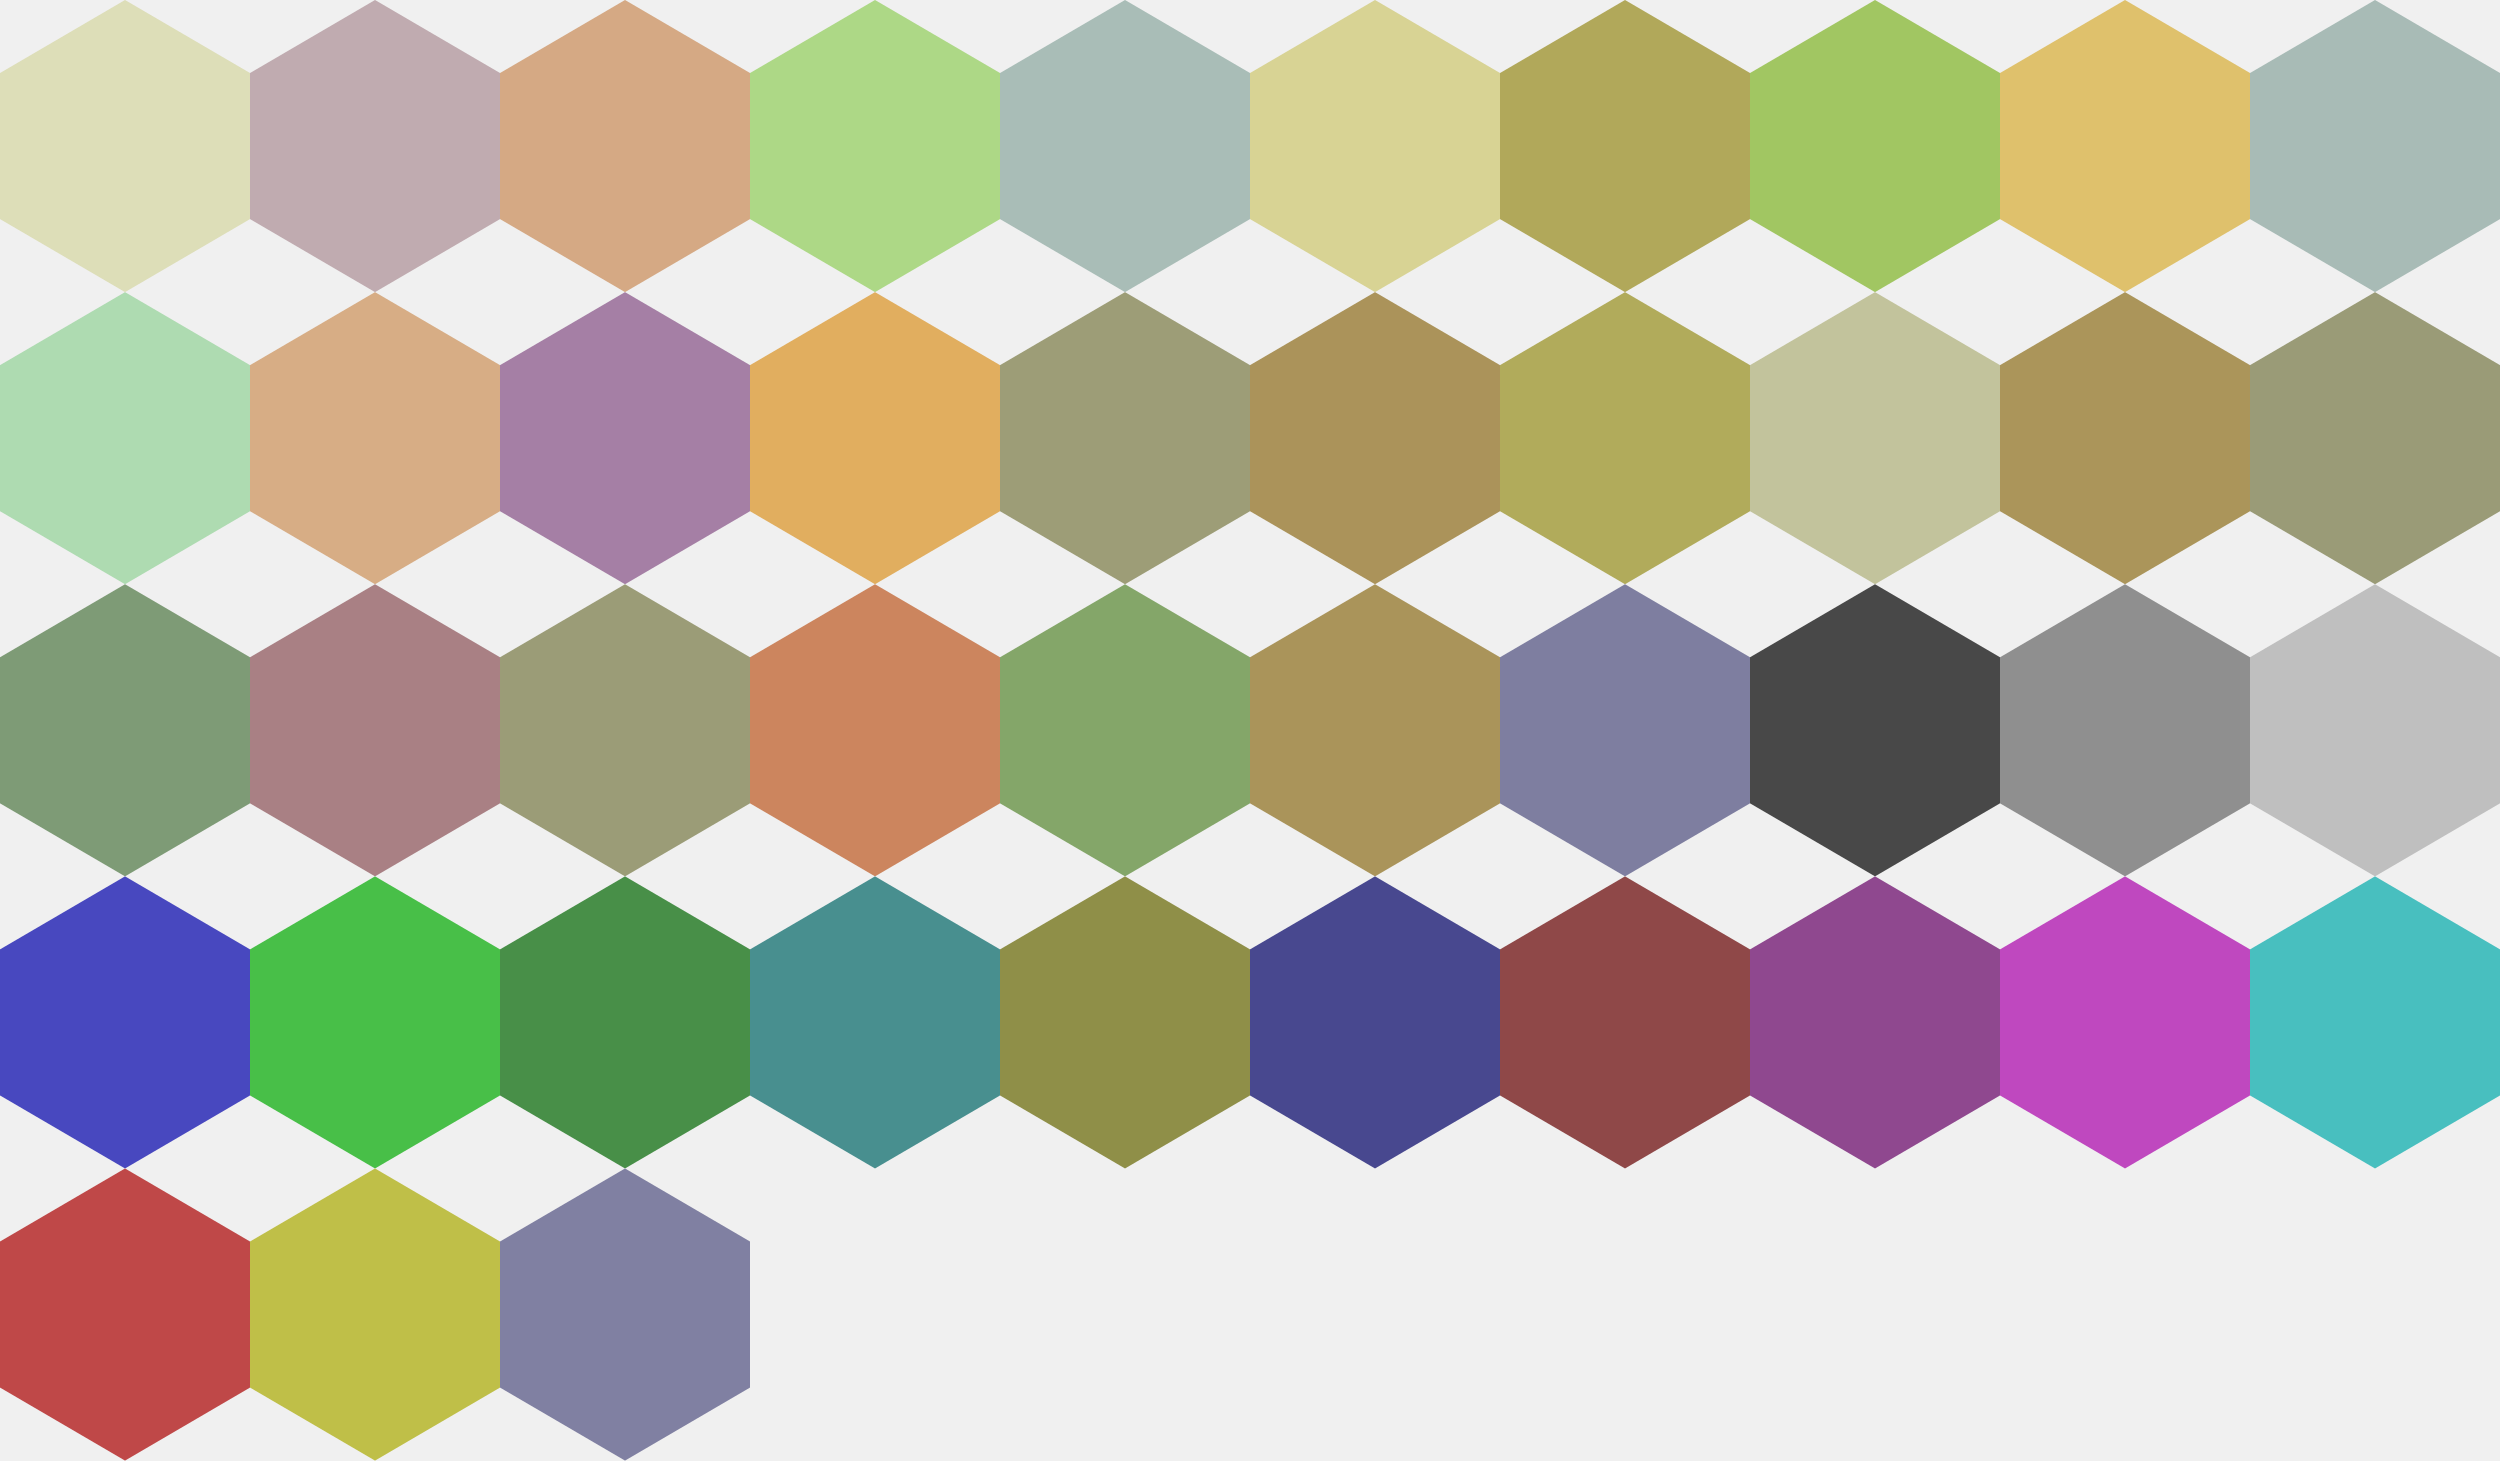
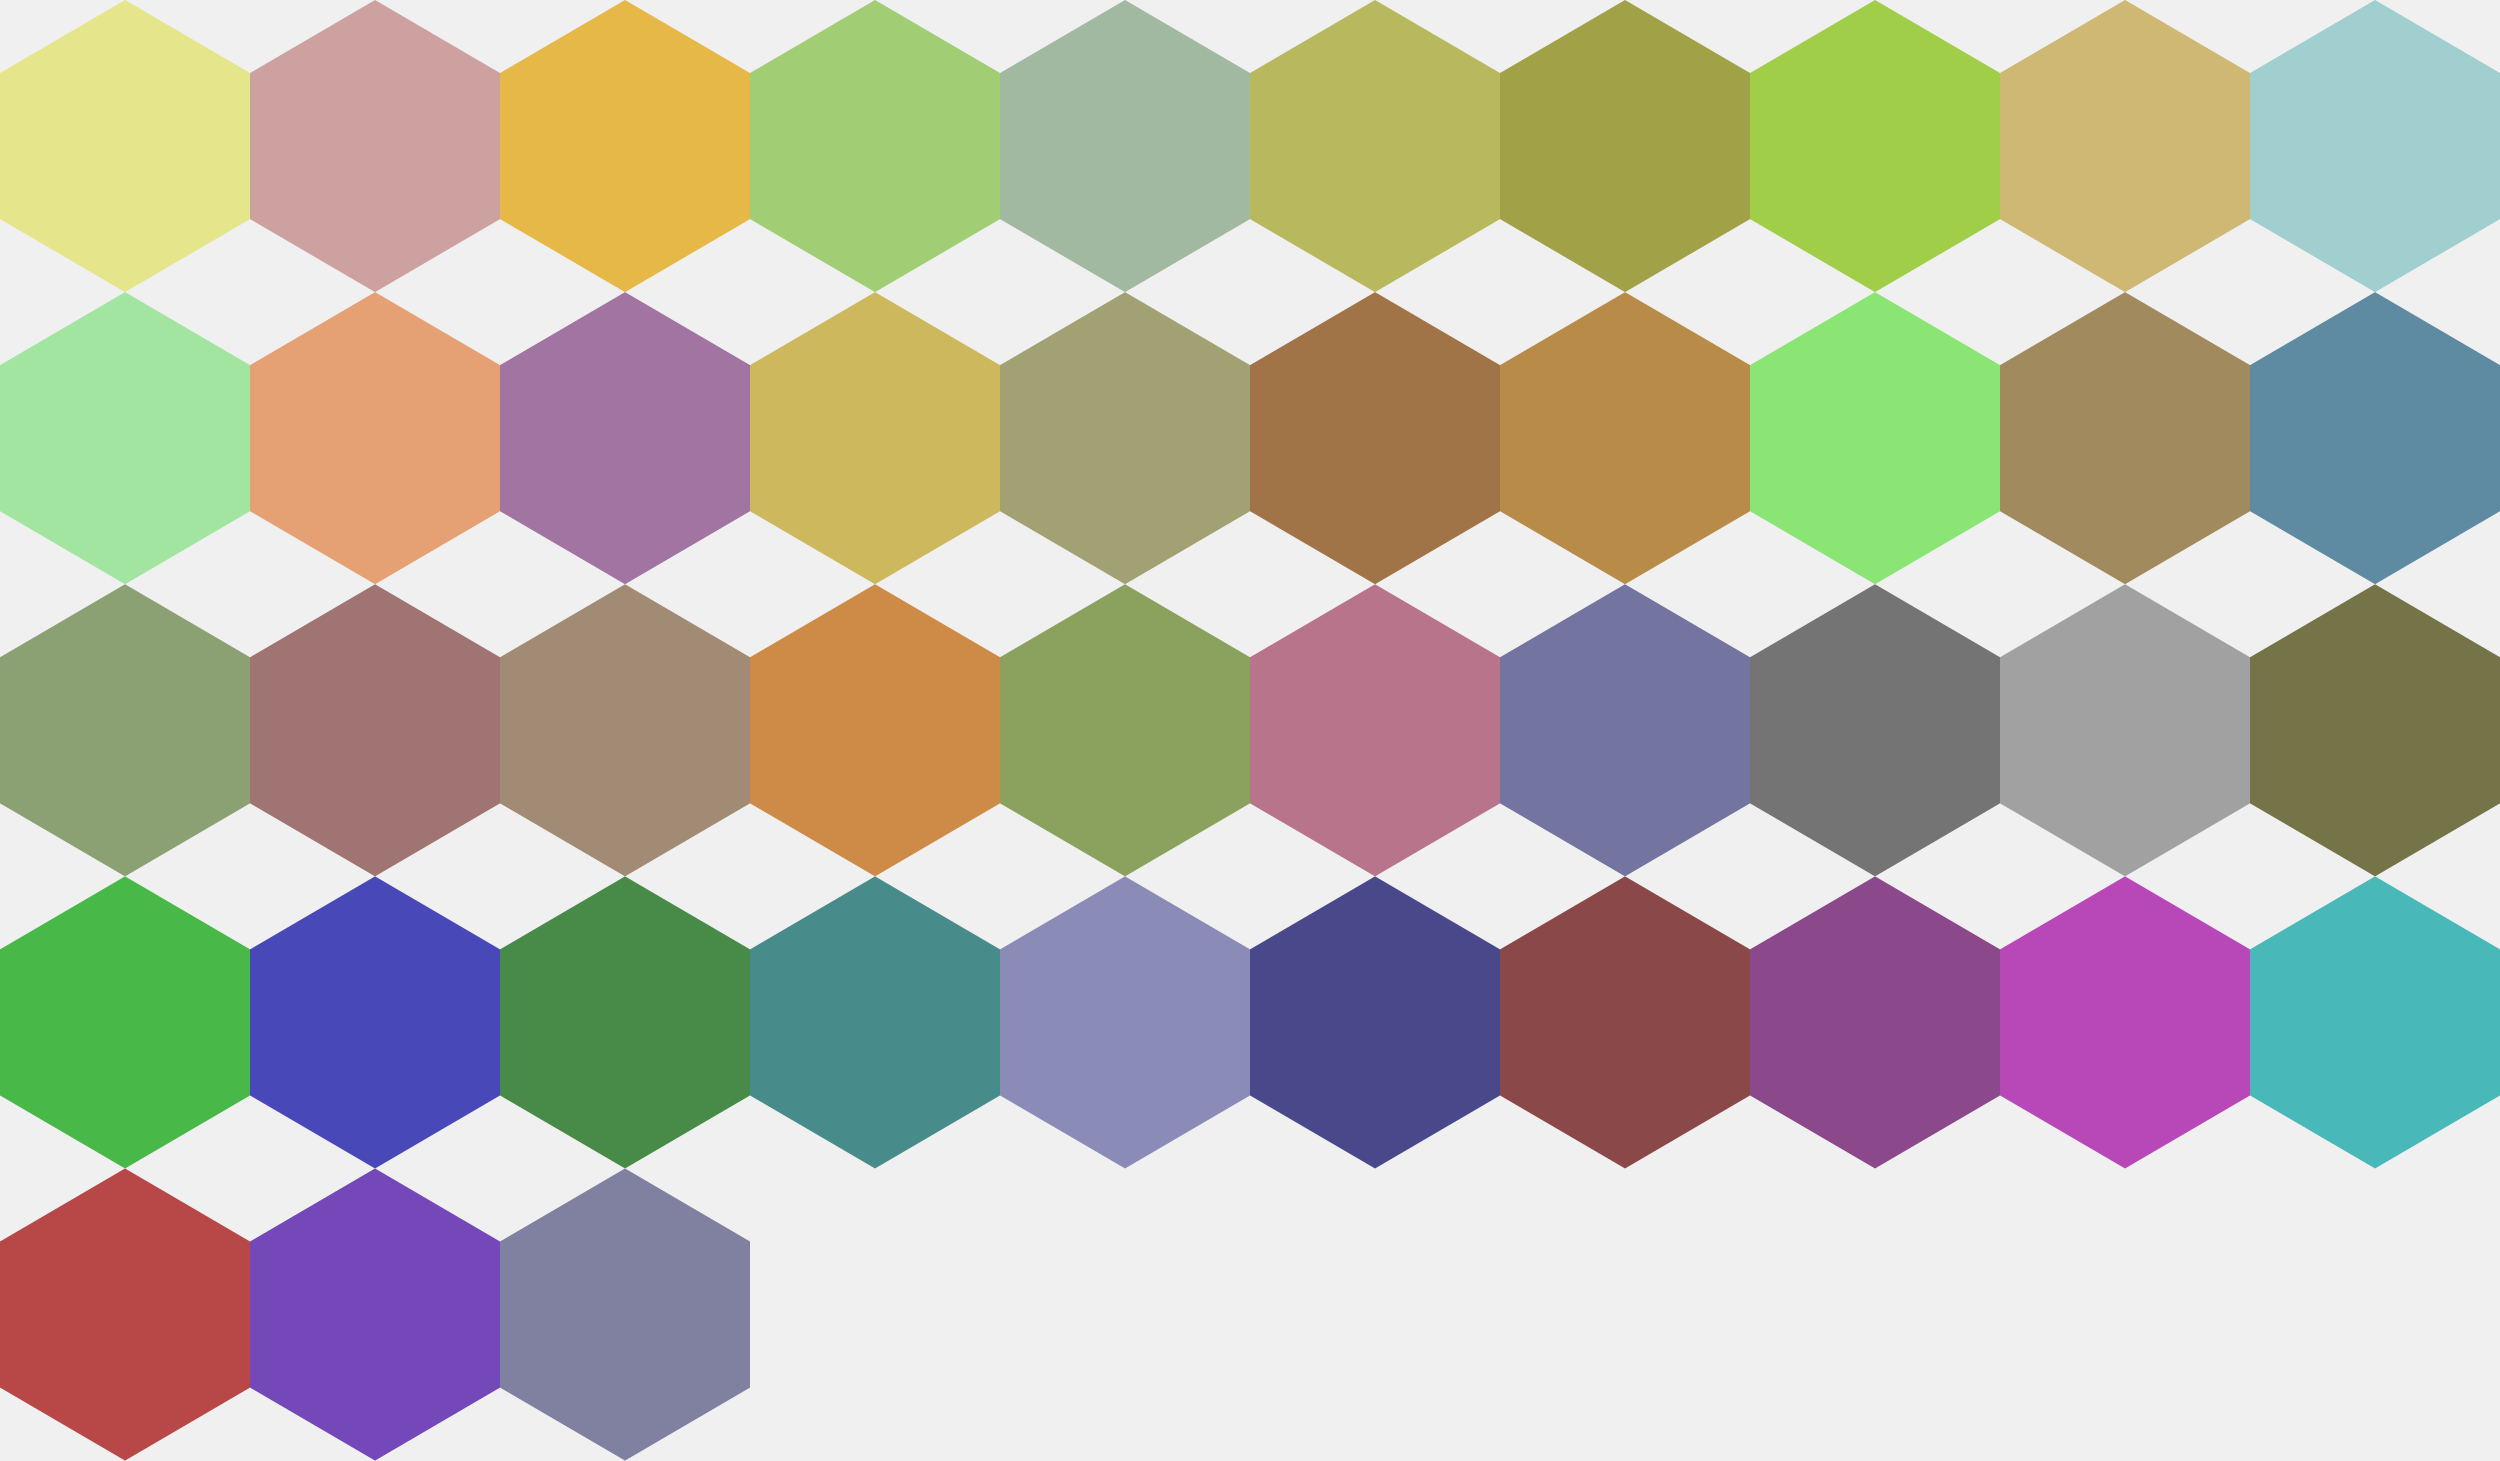
<svg xmlns="http://www.w3.org/2000/svg" width="1840" height="1075" viewBox="0 0 1840 1075" fill="none">
-   <polygon points="92.0,0.0 184.0,53.75 184.0,161.25 92.0,215.0 0.0,161.25 0.0,53.75" fill="#D5D6A0" fill-opacity="0.7" stroke="#FFF" storke-opacity="0" stroke-width="0" stroke-linejoin="round" />
-   <polygon points="276.0,0.0 368.0,53.75 368.0,161.25 276.0,215.0 184.0,161.25 184.0,53.75" fill="#AB8D95" fill-opacity="0.7" stroke="#FFF" storke-opacity="0" stroke-width="0" stroke-linejoin="round" />
-   <polygon points="460.0,0.0 552.0,53.75 552.0,161.25 460.0,215.0 368.0,161.25 368.0,53.75" fill="#C98B56" fill-opacity="0.7" stroke="#FFF" storke-opacity="0" stroke-width="0" stroke-linejoin="round" />
-   <polygon points="644.0,0.0 736.0,53.75 736.0,161.25 644.0,215.0 552.0,161.25 552.0,53.75" fill="#90CD59" fill-opacity="0.7" stroke="#FFF" storke-opacity="0" stroke-width="0" stroke-linejoin="round" />
-   <polygon points="828.0,0.0 920.0,53.75 920.0,161.25 828.0,215.0 736.0,161.25 736.0,53.75" fill="#8BA79E" fill-opacity="0.7" stroke="#FFF" storke-opacity="0" stroke-width="0" stroke-linejoin="round" />
-   <polygon points="1012.0,0.0 1104.0,53.75 1104.0,161.25 1012.0,215.0 920.0,161.25 920.0,53.75" fill="#CEC76D" fill-opacity="0.7" stroke="#FFF" storke-opacity="0" stroke-width="0" stroke-linejoin="round" />
-   <polygon points="1196.0,0.0 1288.0,53.75 1288.0,161.25 1196.0,215.0 1104.0,161.25 1104.0,53.75" fill="#968A1B" fill-opacity="0.7" stroke="#FFF" storke-opacity="0" stroke-width="0" stroke-linejoin="round" />
-   <polygon points="1380.0,0.0 1472.0,53.75 1472.0,161.25 1380.0,215.0 1288.0,161.25 1288.0,53.75" fill="#7FB426" fill-opacity="0.7" stroke="#FFF" storke-opacity="0" stroke-width="0" stroke-linejoin="round" />
-   <polygon points="1564.0,0.0 1656.0,53.75 1656.0,161.25 1564.0,215.0 1472.0,161.25 1472.0,53.75" fill="#D8AD34" fill-opacity="0.7" stroke="#FFF" storke-opacity="0" stroke-width="0" stroke-linejoin="round" />
-   <polygon points="1748.0,0.0 1840.0,53.75 1840.0,161.25 1748.0,215.0 1656.0,161.25 1656.0,53.75" fill="#8AA59D" fill-opacity="0.7" stroke="#FFF" storke-opacity="0" stroke-width="0" stroke-linejoin="round" />
-   <polygon points="92.0,215.0 184.0,268.75 184.0,376.25 92.0,430.0 0.0,376.25 0.0,268.75" fill="#92D296" fill-opacity="0.7" stroke="#FFF" storke-opacity="0" stroke-width="0" stroke-linejoin="round" />
-   <polygon points="276.0,215.0 368.0,268.75 368.0,376.25 276.0,430.0 184.0,376.25 184.0,268.75" fill="#CC9058" fill-opacity="0.7" stroke="#FFF" storke-opacity="0" stroke-width="0" stroke-linejoin="round" />
-   <polygon points="460.0,215.0 552.0,268.75 552.0,376.25 460.0,430.0 368.0,376.25 368.0,268.75" fill="#854F85" fill-opacity="0.7" stroke="#FFF" storke-opacity="0" stroke-width="0" stroke-linejoin="round" />
-   <polygon points="644.0,215.0 736.0,268.75 736.0,376.25 644.0,430.0 552.0,376.25 552.0,268.75" fill="#DA9221" fill-opacity="0.7" stroke="#FFF" storke-opacity="0" stroke-width="0" stroke-linejoin="round" />
-   <polygon points="828.0,215.0 920.0,268.75 920.0,376.25 828.0,430.0 736.0,376.25 736.0,268.75" fill="#797A44" fill-opacity="0.7" stroke="#FFF" storke-opacity="0" stroke-width="0" stroke-linejoin="round" />
-   <polygon points="1012.0,215.0 1104.0,268.75 1104.0,376.25 1012.0,430.0 920.0,376.25 920.0,268.75" fill="#8E6C1B" fill-opacity="0.7" stroke="#FFF" storke-opacity="0" stroke-width="0" stroke-linejoin="round" />
-   <polygon points="1196.0,215.0 1288.0,268.75 1288.0,376.25 1196.0,430.0 1104.0,376.25 1104.0,268.75" fill="#968E1C" fill-opacity="0.7" stroke="#FFF" storke-opacity="0" stroke-width="0" stroke-linejoin="round" />
-   <polygon points="1380.0,215.0 1472.0,268.75 1472.0,376.25 1380.0,430.0 1288.0,376.25 1288.0,268.75" fill="#AEB078" fill-opacity="0.7" stroke="#FFF" storke-opacity="0" stroke-width="0" stroke-linejoin="round" />
-   <polygon points="1564.0,215.0 1656.0,268.75 1656.0,376.25 1564.0,430.0 1472.0,376.25 1472.0,268.75" fill="#8E6E1B" fill-opacity="0.7" stroke="#FFF" storke-opacity="0" stroke-width="0" stroke-linejoin="round" />
-   <polygon points="1748.0,215.0 1840.0,268.75 1840.0,376.25 1748.0,430.0 1656.0,376.25 1656.0,268.75" fill="#767743" fill-opacity="0.7" stroke="#FFF" storke-opacity="0" stroke-width="0" stroke-linejoin="round" />
-   <polygon points="92.0,430.0 184.0,483.75 184.0,591.25 92.0,645.0 0.0,591.25 0.0,483.75" fill="#4E7742" fill-opacity="0.7" stroke="#FFF" storke-opacity="0" stroke-width="0" stroke-linejoin="round" />
-   <polygon points="276.0,430.0 368.0,483.75 368.0,591.25 276.0,645.0 184.0,591.25 184.0,483.75" fill="#8B5156" fill-opacity="0.7" stroke="#FFF" storke-opacity="0" stroke-width="0" stroke-linejoin="round" />
-   <polygon points="460.0,430.0 552.0,483.75 552.0,591.25 460.0,645.0 368.0,591.25 368.0,483.75" fill="#777844" fill-opacity="0.7" stroke="#FFF" storke-opacity="0" stroke-width="0" stroke-linejoin="round" />
-   <polygon points="644.0,430.0 736.0,483.75 736.0,591.25 644.0,645.0 552.0,591.25 552.0,483.75" fill="#BC5820" fill-opacity="0.7" stroke="#FFF" storke-opacity="0" stroke-width="0" stroke-linejoin="round" />
-   <polygon points="828.0,430.0 920.0,483.75 920.0,591.25 828.0,645.0 736.0,591.25 736.0,483.75" fill="#56872F" fill-opacity="0.7" stroke="#FFF" storke-opacity="0" stroke-width="0" stroke-linejoin="round" />
-   <polygon points="1012.0,430.0 1104.0,483.75 1104.0,591.25 1012.0,645.0 920.0,591.25 920.0,483.75" fill="#8C6D1A" fill-opacity="0.7" stroke="#FFF" storke-opacity="0" stroke-width="0" stroke-linejoin="round" />
-   <polygon points="1196.0,430.0 1288.0,483.75 1288.0,591.25 1196.0,645.0 1104.0,591.25 1104.0,483.75" fill="#4D4D7E" fill-opacity="0.7" stroke="#FFF" storke-opacity="0" stroke-width="0" stroke-linejoin="round" />
-   <polygon points="1380.0,430.0 1472.0,483.75 1472.0,591.25 1380.0,645.0 1288.0,591.25 1288.0,483.75" fill="#000000" fill-opacity="0.7" stroke="#FFF" storke-opacity="0" stroke-width="0" stroke-linejoin="round" />
-   <polygon points="1564.0,430.0 1656.0,483.75 1656.0,591.25 1564.0,645.0 1472.0,591.25 1472.0,483.75" fill="#666666" fill-opacity="0.7" stroke="#FFF" storke-opacity="0" stroke-width="0" stroke-linejoin="round" />
-   <polygon points="1748.0,430.0 1840.0,483.75 1840.0,591.25 1748.0,645.0 1656.0,591.25 1656.0,483.75" fill="#AAAAAA" fill-opacity="0.7" stroke="#FFF" storke-opacity="0" stroke-width="0" stroke-linejoin="round" />
-   <polygon points="92.0,645.0 184.0,698.75 184.0,806.25 92.0,860.0 0.0,806.25 0.0,698.75" fill="#0000AA" fill-opacity="0.7" stroke="#FFF" storke-opacity="0" stroke-width="0" stroke-linejoin="round" />
-   <polygon points="276.0,645.0 368.0,698.75 368.0,806.25 276.0,860.0 184.0,806.25 184.0,698.75" fill="#00AA00" fill-opacity="0.7" stroke="#FFF" storke-opacity="0" stroke-width="0" stroke-linejoin="round" />
-   <polygon points="460.0,645.0 552.0,698.75 552.0,806.25 460.0,860.0 368.0,806.25 368.0,698.75" fill="#006600" fill-opacity="0.7" stroke="#FFF" storke-opacity="0" stroke-width="0" stroke-linejoin="round" />
-   <polygon points="644.0,645.0 736.0,698.75 736.0,806.25 644.0,860.0 552.0,806.25 552.0,698.75" fill="#006666" fill-opacity="0.7" stroke="#FFF" storke-opacity="0" stroke-width="0" stroke-linejoin="round" />
-   <polygon points="828.0,645.0 920.0,698.75 920.0,806.25 828.0,860.0 736.0,806.25 736.0,698.75" fill="#666600" fill-opacity="0.7" stroke="#FFF" storke-opacity="0" stroke-width="0" stroke-linejoin="round" />
-   <polygon points="1012.0,645.0 1104.0,698.75 1104.0,806.25 1012.0,860.0 920.0,806.25 920.0,698.75" fill="#000066" fill-opacity="0.7" stroke="#FFF" storke-opacity="0" stroke-width="0" stroke-linejoin="round" />
-   <polygon points="1196.0,645.0 1288.0,698.75 1288.0,806.25 1196.0,860.0 1104.0,806.25 1104.0,698.75" fill="#660000" fill-opacity="0.7" stroke="#FFF" storke-opacity="0" stroke-width="0" stroke-linejoin="round" />
-   <polygon points="1380.0,645.0 1472.0,698.75 1472.0,806.25 1380.0,860.0 1288.0,806.25 1288.0,698.75" fill="#660066" fill-opacity="0.7" stroke="#FFF" storke-opacity="0" stroke-width="0" stroke-linejoin="round" />
-   <polygon points="1564.0,645.0 1656.0,698.75 1656.0,806.25 1564.0,860.0 1472.0,806.25 1472.0,698.75" fill="#AA00AA" fill-opacity="0.7" stroke="#FFF" storke-opacity="0" stroke-width="0" stroke-linejoin="round" />
-   <polygon points="1748.0,645.0 1840.0,698.75 1840.0,806.25 1748.0,860.0 1656.0,806.25 1656.0,698.75" fill="#00AAAA" fill-opacity="0.7" stroke="#FFF" storke-opacity="0" stroke-width="0" stroke-linejoin="round" />
-   <polygon points="92.0,860.0 184.0,913.75 184.0,1021.25 92.0,1075.0 0.0,1021.25 0.0,913.75" fill="#AA0000" fill-opacity="0.7" stroke="#FFF" storke-opacity="0" stroke-width="0" stroke-linejoin="round" />
-   <polygon points="276.0,860.0 368.0,913.75 368.0,1021.25 276.0,1075.0 184.0,1021.25 184.0,913.75" fill="#AAAA00" fill-opacity="0.7" stroke="#FFF" storke-opacity="0" stroke-width="0" stroke-linejoin="round" />
-   <polygon points="460.0,860.0 552.0,913.75 552.0,1021.25 460.0,1075.0 368.0,1021.25 368.0,913.75" fill="#515181" fill-opacity="0.7" stroke="#FFF" storke-opacity="0" stroke-width="0" stroke-linejoin="round" />
+   <polygon points="92.0,0.0 184.0,53.75 184.0,161.25 92.0,215.0 0.0,161.25 0.0,53.75" fill="#E0E060" fill-opacity="0.7" stroke="#FFF" storke-opacity="0" stroke-width="0" stroke-linejoin="round" />
+   <polygon points="276.0,0.0 368.0,53.75 368.0,161.25 276.0,215.0 184.0,161.25 184.0,53.75" fill="#C08080" fill-opacity="0.7" stroke="#FFF" storke-opacity="0" stroke-width="0" stroke-linejoin="round" />
+   <polygon points="460.0,0.0 552.0,53.75 552.0,161.25 460.0,215.0 368.0,161.25 368.0,53.75" fill="#E0A000" fill-opacity="0.7" stroke="#FFF" storke-opacity="0" stroke-width="0" stroke-linejoin="round" />
+   <polygon points="644.0,0.0 736.0,53.75 736.0,161.25 644.0,215.0 552.0,161.25 552.0,53.75" fill="#80C040" fill-opacity="0.7" stroke="#FFF" storke-opacity="0" stroke-width="0" stroke-linejoin="round" />
+   <polygon points="828.0,0.0 920.0,53.75 920.0,161.25 828.0,215.0 736.0,161.25 736.0,53.75" fill="#80A080" fill-opacity="0.7" stroke="#FFF" storke-opacity="0" stroke-width="0" stroke-linejoin="round" />
+   <polygon points="1012.0,0.0 1104.0,53.75 1104.0,161.25 1012.0,215.0 920.0,161.25 920.0,53.75" fill="#A0A020" fill-opacity="0.7" stroke="#FFF" storke-opacity="0" stroke-width="0" stroke-linejoin="round" />
+   <polygon points="1196.0,0.0 1288.0,53.75 1288.0,161.25 1196.0,215.0 1104.0,161.25 1104.0,53.75" fill="#808000" fill-opacity="0.7" stroke="#FFF" storke-opacity="0" stroke-width="0" stroke-linejoin="round" />
+   <polygon points="1380.0,0.0 1472.0,53.75 1472.0,161.25 1380.0,215.0 1288.0,161.25 1288.0,53.75" fill="#80C000" fill-opacity="0.7" stroke="#FFF" storke-opacity="0" stroke-width="0" stroke-linejoin="round" />
+   <polygon points="1564.0,0.0 1656.0,53.75 1656.0,161.25 1564.0,215.0 1472.0,161.25 1472.0,53.75" fill="#C0A040" fill-opacity="0.7" stroke="#FFF" storke-opacity="0" stroke-width="0" stroke-linejoin="round" />
+   <polygon points="1748.0,0.0 1840.0,53.75 1840.0,161.25 1748.0,215.0 1656.0,161.25 1656.0,53.75" fill="#80C0C0" fill-opacity="0.7" stroke="#FFF" storke-opacity="0" stroke-width="0" stroke-linejoin="round" />
+   <polygon points="92.0,215.0 184.0,268.75 184.0,376.25 92.0,430.0 0.0,376.25 0.0,268.75" fill="#80E080" fill-opacity="0.7" stroke="#FFF" storke-opacity="0" stroke-width="0" stroke-linejoin="round" />
+   <polygon points="276.0,215.0 368.0,268.75 368.0,376.25 276.0,430.0 184.0,376.25 184.0,268.75" fill="#E08040" fill-opacity="0.7" stroke="#FFF" storke-opacity="0" stroke-width="0" stroke-linejoin="round" />
+   <polygon points="460.0,215.0 552.0,268.75 552.0,376.25 460.0,430.0 368.0,376.25 368.0,268.75" fill="#804080" fill-opacity="0.7" stroke="#FFF" storke-opacity="0" stroke-width="0" stroke-linejoin="round" />
+   <polygon points="644.0,215.0 736.0,268.75 736.0,376.25 644.0,430.0 552.0,376.25 552.0,268.75" fill="#C0A020" fill-opacity="0.7" stroke="#FFF" storke-opacity="0" stroke-width="0" stroke-linejoin="round" />
+   <polygon points="828.0,215.0 920.0,268.75 920.0,376.25 828.0,430.0 736.0,376.25 736.0,268.75" fill="#808040" fill-opacity="0.7" stroke="#FFF" storke-opacity="0" stroke-width="0" stroke-linejoin="round" />
+   <polygon points="1012.0,215.0 1104.0,268.75 1104.0,376.25 1012.0,430.0 920.0,376.25 920.0,268.75" fill="#804000" fill-opacity="0.7" stroke="#FFF" storke-opacity="0" stroke-width="0" stroke-linejoin="round" />
+   <polygon points="1196.0,215.0 1288.0,268.75 1288.0,376.25 1196.0,430.0 1104.0,376.25 1104.0,268.75" fill="#A06000" fill-opacity="0.7" stroke="#FFF" storke-opacity="0" stroke-width="0" stroke-linejoin="round" />
+   <polygon points="1380.0,215.0 1472.0,268.75 1472.0,376.25 1380.0,430.0 1288.0,376.25 1288.0,268.75" fill="#60E040" fill-opacity="0.7" stroke="#FFF" storke-opacity="0" stroke-width="0" stroke-linejoin="round" />
+   <polygon points="1564.0,215.0 1656.0,268.75 1656.0,376.25 1564.0,430.0 1472.0,376.25 1472.0,268.75" fill="#806020" fill-opacity="0.7" stroke="#FFF" storke-opacity="0" stroke-width="0" stroke-linejoin="round" />
+   <polygon points="1748.0,215.0 1840.0,268.75 1840.0,376.25 1748.0,430.0 1656.0,376.25 1656.0,268.75" fill="#206080" fill-opacity="0.7" stroke="#FFF" storke-opacity="0" stroke-width="0" stroke-linejoin="round" />
+   <polygon points="92.0,430.0 184.0,483.75 184.0,591.25 92.0,645.0 0.0,591.25 0.0,483.75" fill="#608040" fill-opacity="0.7" stroke="#FFF" storke-opacity="0" stroke-width="0" stroke-linejoin="round" />
+   <polygon points="276.0,430.0 368.0,483.75 368.0,591.25 276.0,645.0 184.0,591.25 184.0,483.75" fill="#804040" fill-opacity="0.7" stroke="#FFF" storke-opacity="0" stroke-width="0" stroke-linejoin="round" />
+   <polygon points="460.0,430.0 552.0,483.75 552.0,591.25 460.0,645.0 368.0,591.25 368.0,483.75" fill="#806040" fill-opacity="0.7" stroke="#FFF" storke-opacity="0" stroke-width="0" stroke-linejoin="round" />
+   <polygon points="644.0,430.0 736.0,483.75 736.0,591.25 644.0,645.0 552.0,591.25 552.0,483.75" fill="#C06000" fill-opacity="0.7" stroke="#FFF" storke-opacity="0" stroke-width="0" stroke-linejoin="round" />
+   <polygon points="828.0,430.0 920.0,483.75 920.0,591.25 828.0,645.0 736.0,591.25 736.0,483.75" fill="#608020" fill-opacity="0.7" stroke="#FFF" storke-opacity="0" stroke-width="0" stroke-linejoin="round" />
+   <polygon points="1012.0,430.0 1104.0,483.75 1104.0,591.25 1012.0,645.0 920.0,591.25 920.0,483.75" fill="#A04060" fill-opacity="0.7" stroke="#FFF" storke-opacity="0" stroke-width="0" stroke-linejoin="round" />
+   <polygon points="1196.0,430.0 1288.0,483.75 1288.0,591.25 1196.0,645.0 1104.0,591.25 1104.0,483.75" fill="#404080" fill-opacity="0.7" stroke="#FFF" storke-opacity="0" stroke-width="0" stroke-linejoin="round" />
+   <polygon points="1380.0,430.0 1472.0,483.75 1472.0,591.25 1380.0,645.0 1288.0,591.25 1288.0,483.75" fill="#404040" fill-opacity="0.7" stroke="#FFF" storke-opacity="0" stroke-width="0" stroke-linejoin="round" />
+   <polygon points="1564.0,430.0 1656.0,483.75 1656.0,591.25 1564.0,645.0 1472.0,591.25 1472.0,483.75" fill="#808080" fill-opacity="0.7" stroke="#FFF" storke-opacity="0" stroke-width="0" stroke-linejoin="round" />
+   <polygon points="1748.0,430.0 1840.0,483.75 1840.0,591.25 1748.0,645.0 1656.0,591.25 1656.0,483.75" fill="#404000" fill-opacity="0.7" stroke="#FFF" storke-opacity="0" stroke-width="0" stroke-linejoin="round" />
+   <polygon points="92.0,645.0 184.0,698.75 184.0,806.25 92.0,860.0 0.0,806.25 0.0,698.75" fill="#00A000" fill-opacity="0.7" stroke="#FFF" storke-opacity="0" stroke-width="0" stroke-linejoin="round" />
+   <polygon points="276.0,645.0 368.0,698.75 368.0,806.25 276.0,860.0 184.0,806.25 184.0,698.75" fill="#0000A0" fill-opacity="0.7" stroke="#FFF" storke-opacity="0" stroke-width="0" stroke-linejoin="round" />
+   <polygon points="460.0,645.0 552.0,698.75 552.0,806.25 460.0,860.0 368.0,806.25 368.0,698.75" fill="#006000" fill-opacity="0.7" stroke="#FFF" storke-opacity="0" stroke-width="0" stroke-linejoin="round" />
+   <polygon points="644.0,645.0 736.0,698.75 736.0,806.25 644.0,860.0 552.0,806.25 552.0,698.75" fill="#006060" fill-opacity="0.7" stroke="#FFF" storke-opacity="0" stroke-width="0" stroke-linejoin="round" />
+   <polygon points="828.0,645.0 920.0,698.75 920.0,806.25 828.0,860.0 736.0,806.25 736.0,698.75" fill="#6060A0" fill-opacity="0.7" stroke="#FFF" storke-opacity="0" stroke-width="0" stroke-linejoin="round" />
+   <polygon points="1012.0,645.0 1104.0,698.75 1104.0,806.25 1012.0,860.0 920.0,806.25 920.0,698.75" fill="#000060" fill-opacity="0.7" stroke="#FFF" storke-opacity="0" stroke-width="0" stroke-linejoin="round" />
+   <polygon points="1196.0,645.0 1288.0,698.75 1288.0,806.25 1196.0,860.0 1104.0,806.25 1104.0,698.75" fill="#600000" fill-opacity="0.7" stroke="#FFF" storke-opacity="0" stroke-width="0" stroke-linejoin="round" />
+   <polygon points="1380.0,645.0 1472.0,698.75 1472.0,806.25 1380.0,860.0 1288.0,806.25 1288.0,698.75" fill="#600060" fill-opacity="0.7" stroke="#FFF" storke-opacity="0" stroke-width="0" stroke-linejoin="round" />
+   <polygon points="1564.0,645.0 1656.0,698.75 1656.0,806.25 1564.0,860.0 1472.0,806.25 1472.0,698.75" fill="#A000A0" fill-opacity="0.7" stroke="#FFF" storke-opacity="0" stroke-width="0" stroke-linejoin="round" />
+   <polygon points="1748.0,645.0 1840.0,698.75 1840.0,806.25 1748.0,860.0 1656.0,806.25 1656.0,698.75" fill="#00A0A0" fill-opacity="0.7" stroke="#FFF" storke-opacity="0" stroke-width="0" stroke-linejoin="round" />
+   <polygon points="92.0,860.0 184.0,913.75 184.0,1021.25 92.0,1075.0 0.0,1021.25 0.0,913.75" fill="#A00000" fill-opacity="0.7" stroke="#FFF" storke-opacity="0" stroke-width="0" stroke-linejoin="round" />
+   <polygon points="276.0,860.0 368.0,913.75 368.0,1021.25 276.0,1075.0 184.0,1021.25 184.0,913.75" fill="#4000A0" fill-opacity="0.7" stroke="#FFF" storke-opacity="0" stroke-width="0" stroke-linejoin="round" />
+   <polygon points="460.0,860.0 552.0,913.75 552.0,1021.25 460.0,1075.0 368.0,1021.25 368.0,913.75" fill="#505080" fill-opacity="0.7" stroke="#FFF" storke-opacity="0" stroke-width="0" stroke-linejoin="round" />
</svg>
